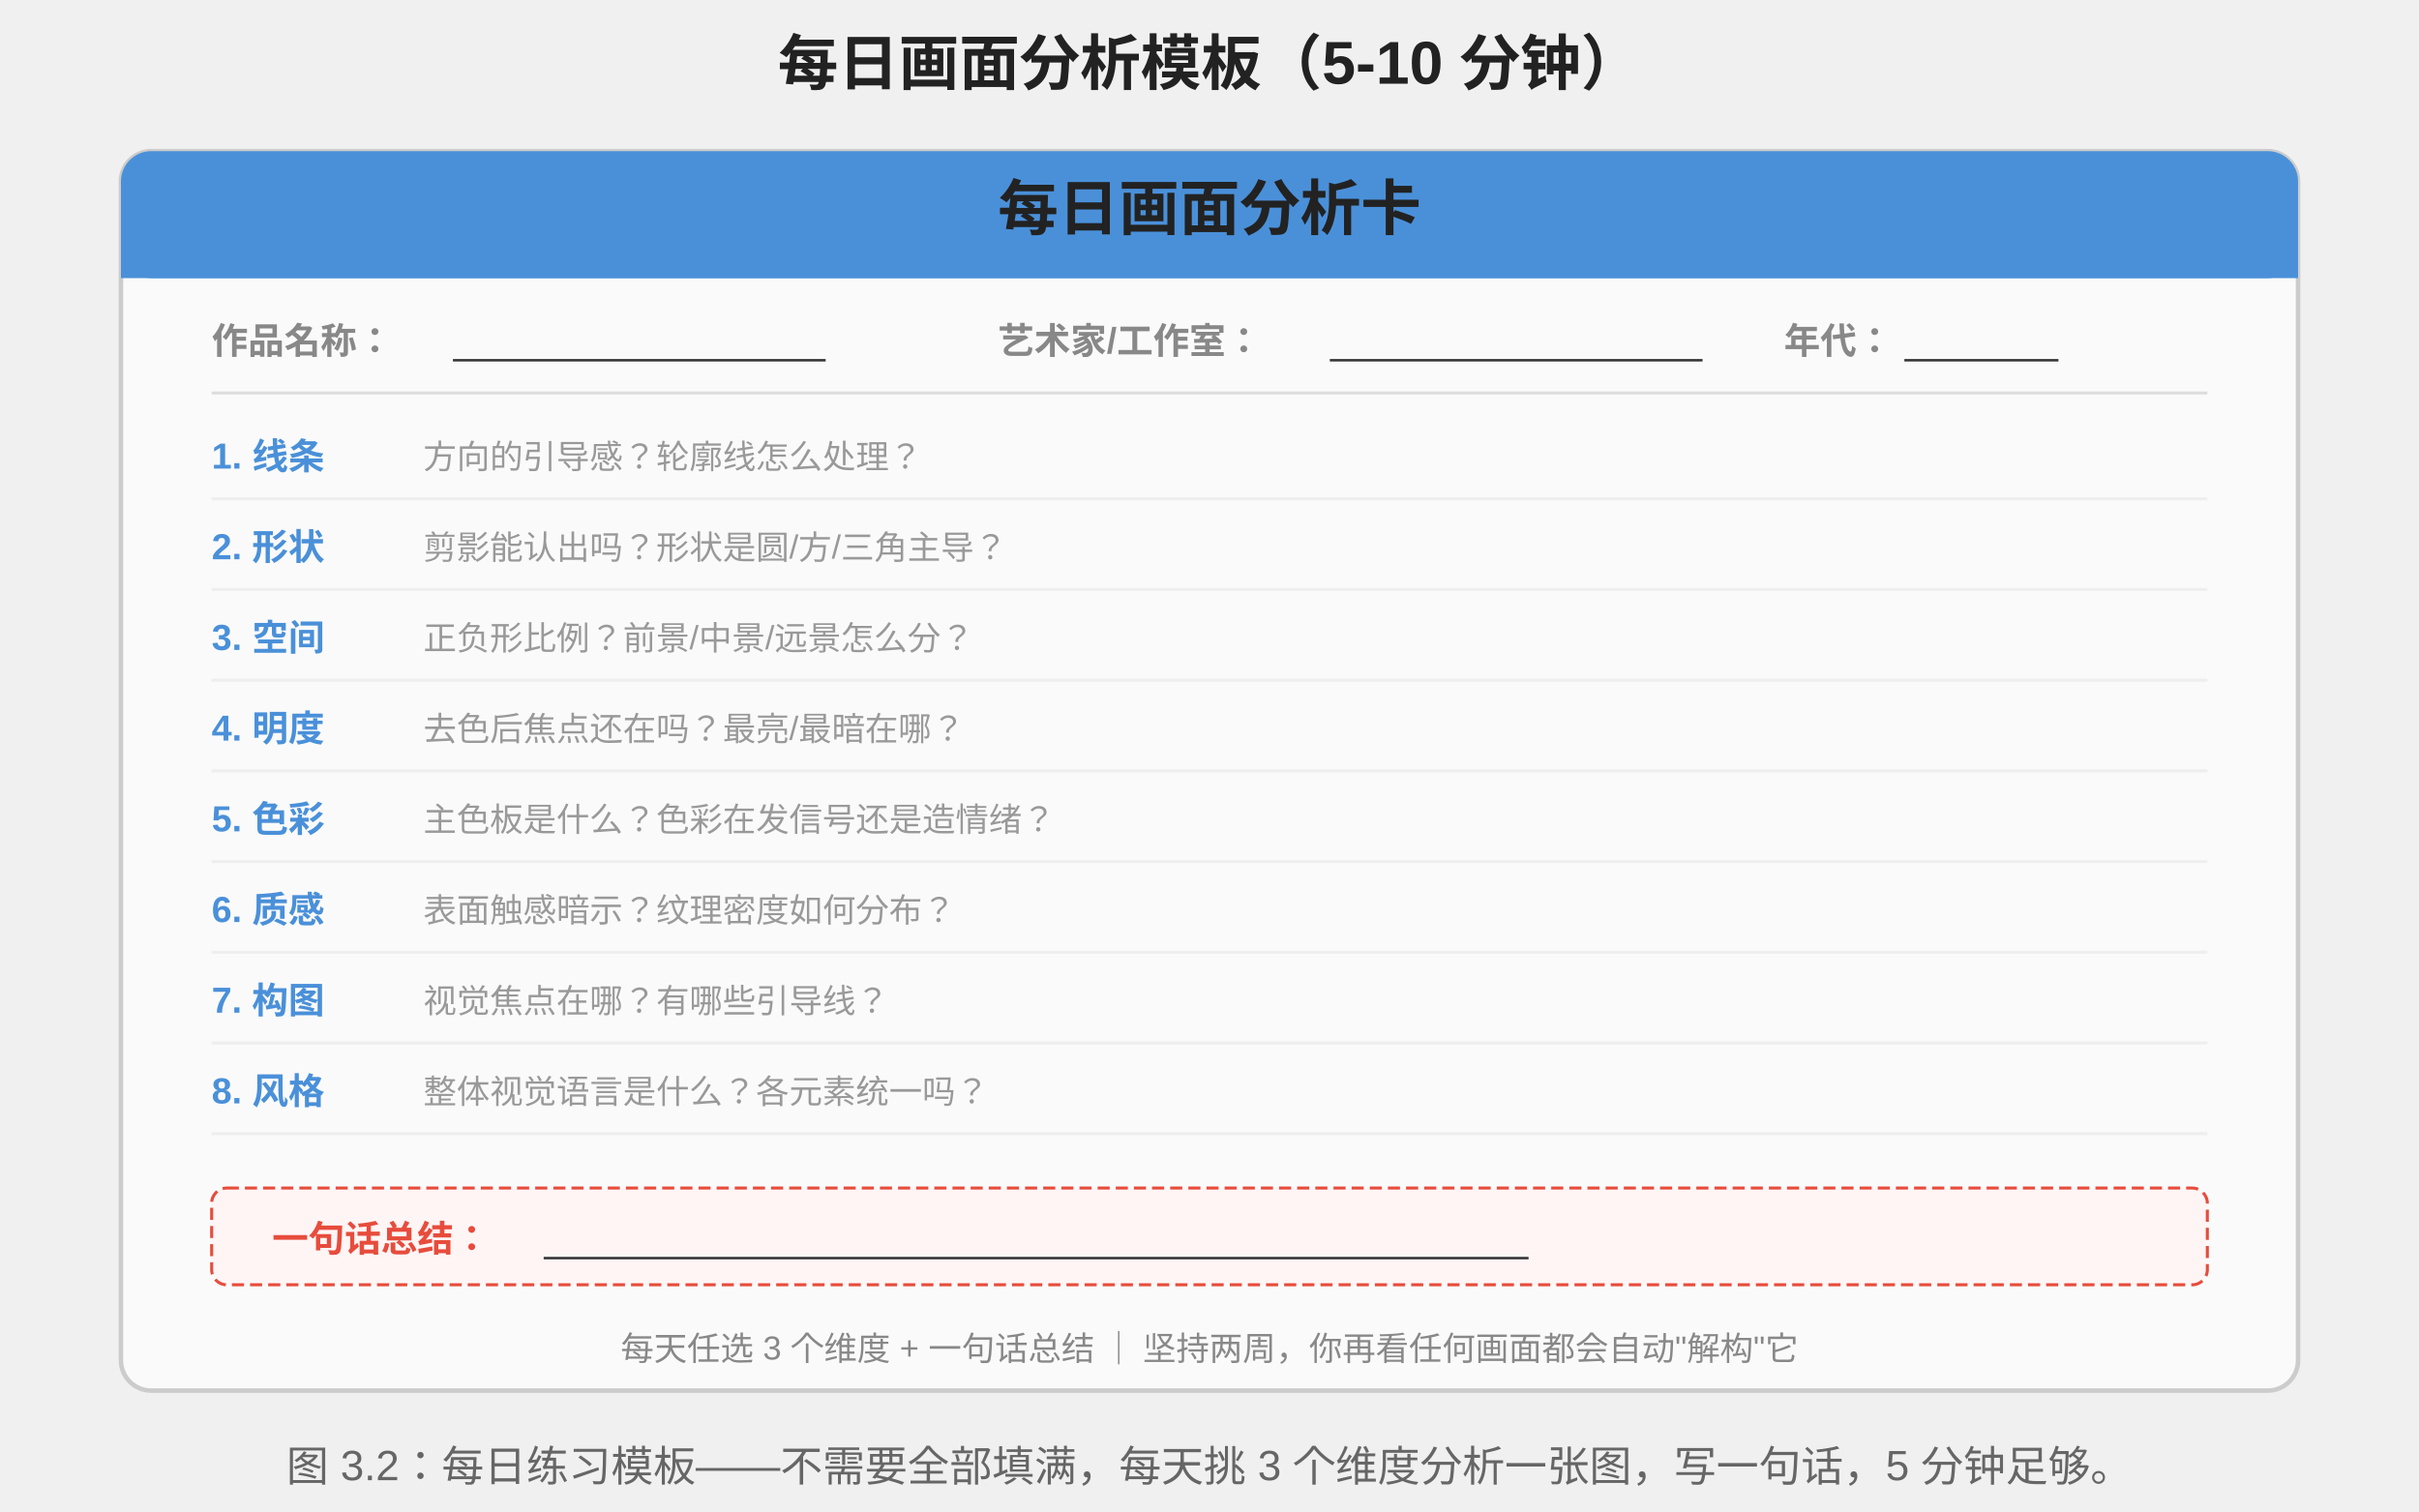
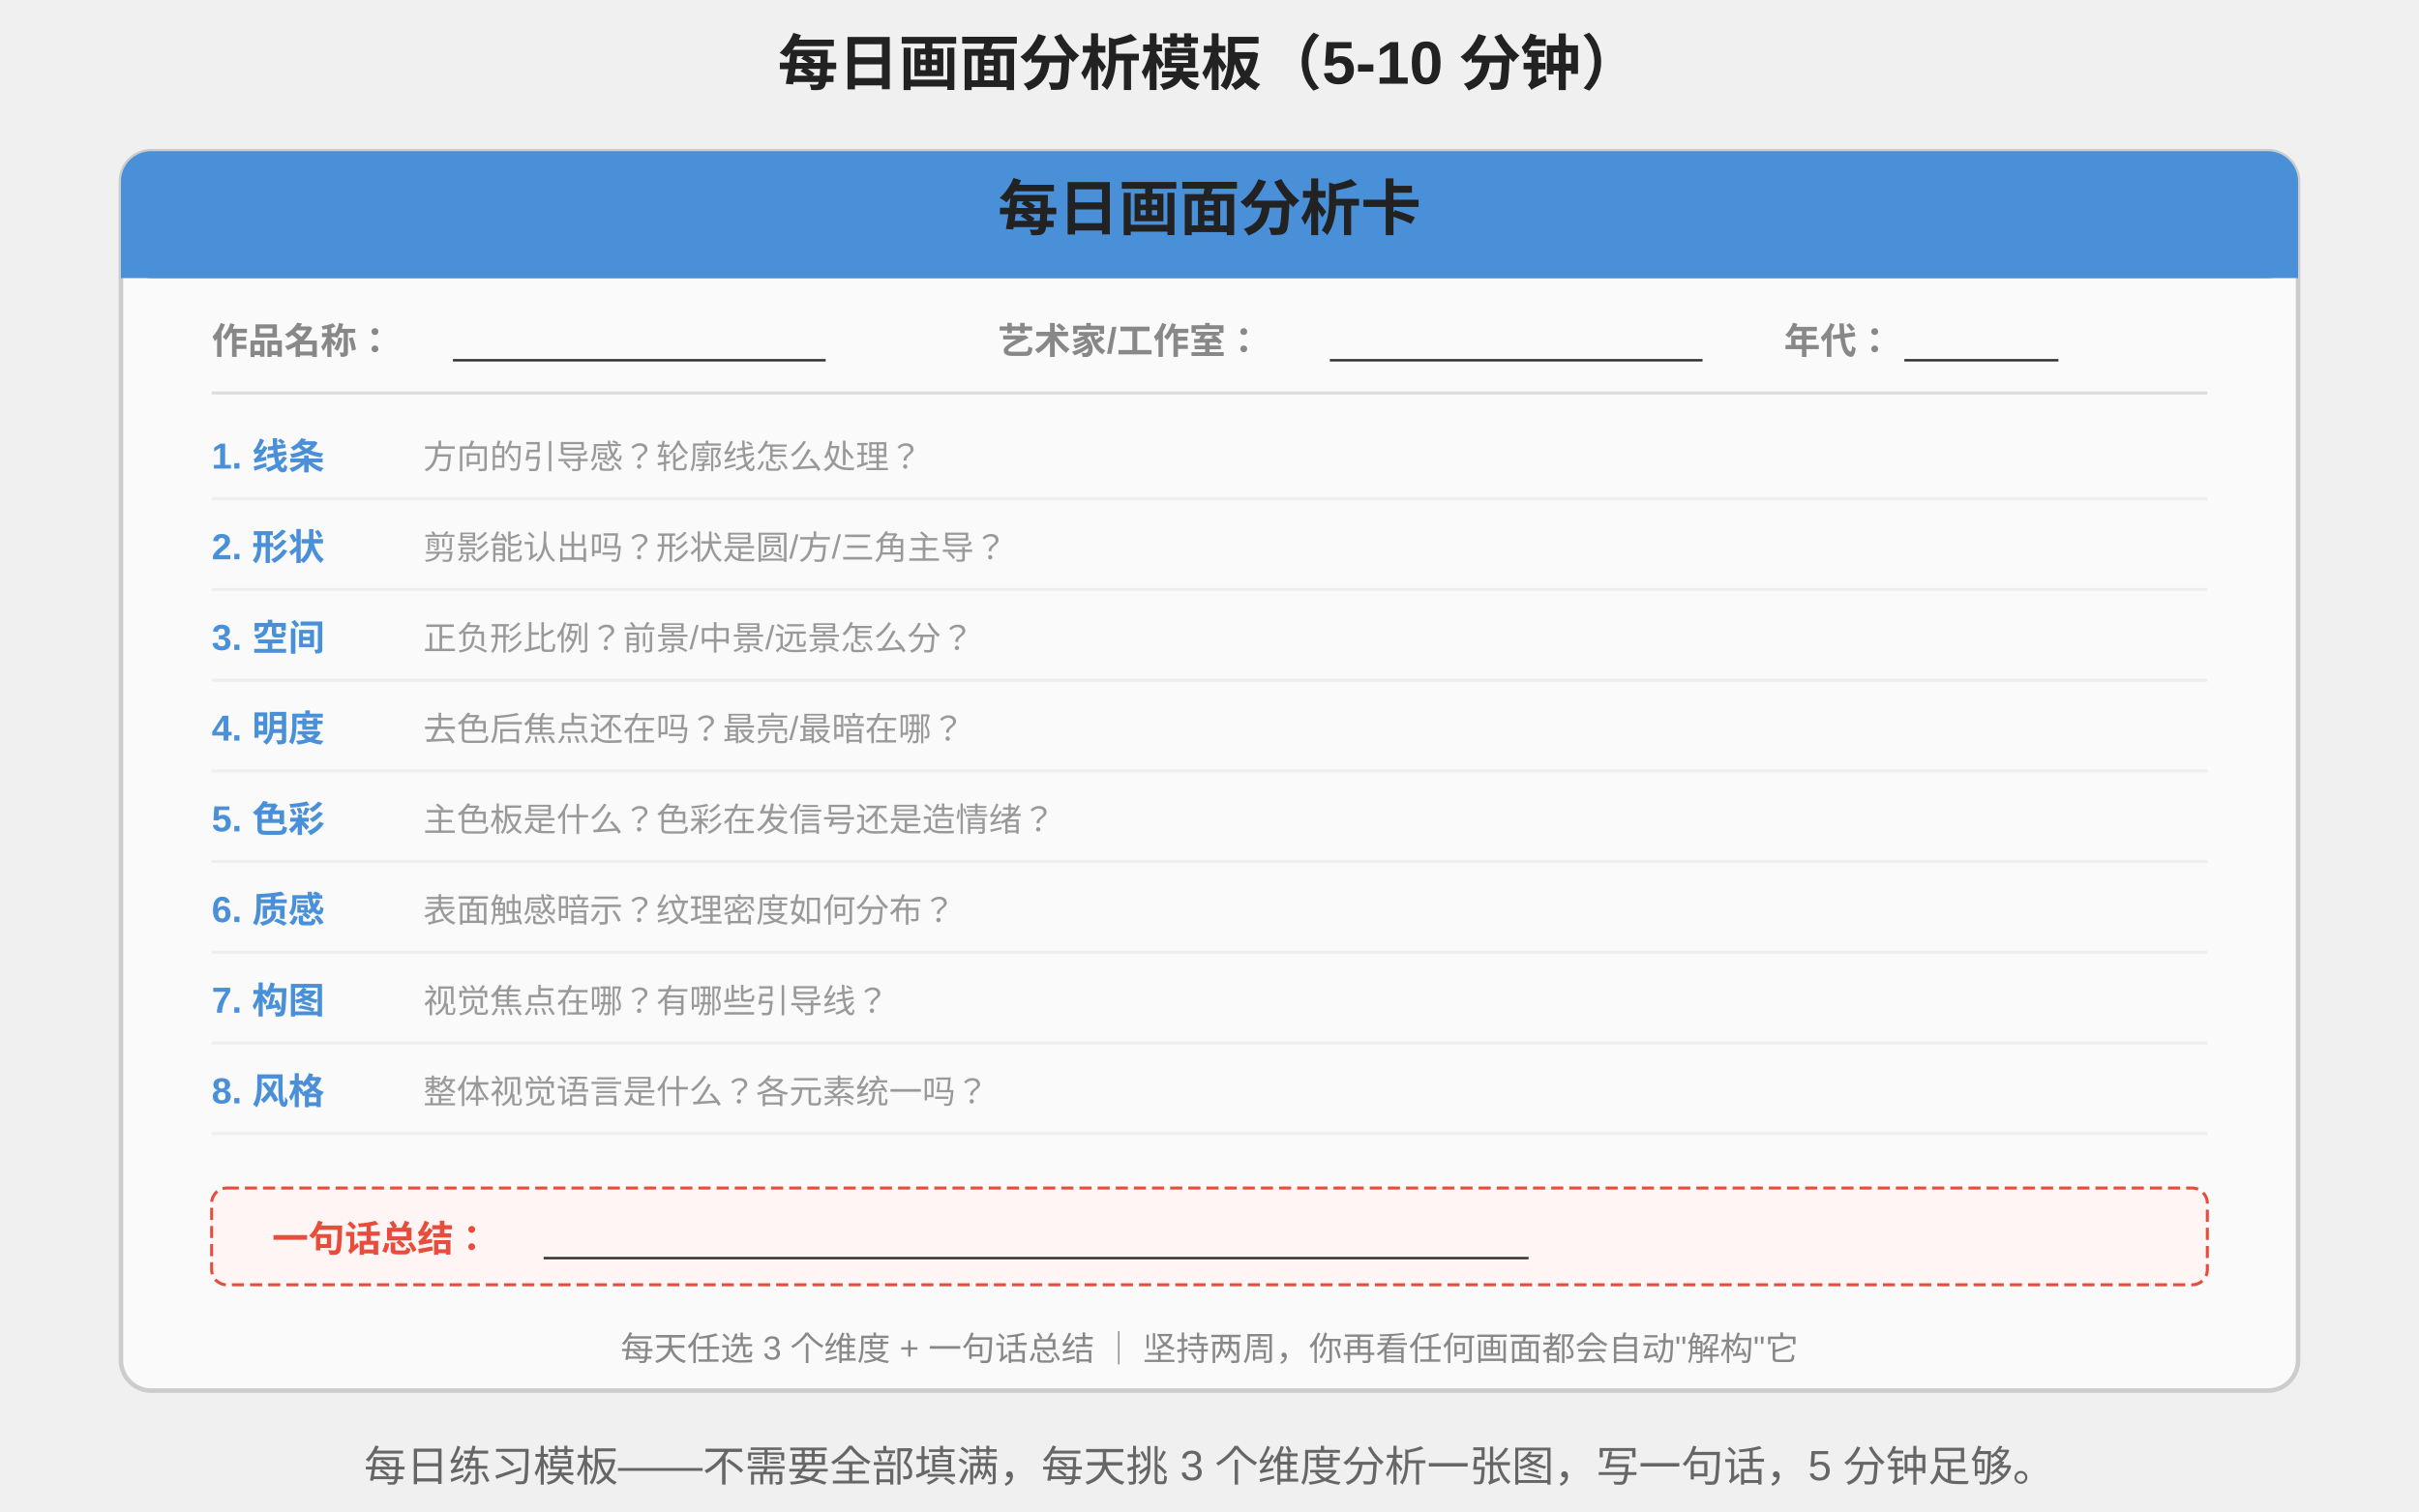
<svg xmlns="http://www.w3.org/2000/svg" viewBox="0 0 800 500" width="800" height="500" font-family="'PingFang SC','Microsoft YaHei',Arial,sans-serif">
  <style>
    .title { font-size: 20px; font-weight: bold; fill: #222; text-anchor: middle; }
    .caption { font-size: 14px; fill: #666; text-anchor: middle; }
    .card-bg { fill: #FAFAFA; stroke: #CCC; stroke-width: 1.5; }
    .card-title { font-size: 16px; font-weight: bold; fill: #222; text-anchor: middle; }
    .field-label { font-size: 12px; fill: #888; font-weight: bold; }
    .field-value { font-size: 13px; fill: #333; }
    .dim-label { font-size: 12px; font-weight: bold; fill: #4A90D9; }
    .dim-hint { font-size: 11px; fill: #999; }
    .summary-label { font-size: 12px; font-weight: bold; fill: #E74C3C; }
    .divider { stroke: #EEE; stroke-width: 1; }
    .meta-line { stroke: #DDD; stroke-width: 1; }
  </style>
  <text x="400" y="28" class="title">每日画面分析模板（5-10 分钟）</text>
  <rect x="40" y="50" width="720" height="410" rx="10" class="card-bg" />
  <rect x="40" y="50" width="720" height="42" rx="10" fill="#4A90D9" />
  <rect x="40" y="72" width="720" height="20" fill="#4A90D9" />
  <text x="400" y="76" class="title" fill="#FFF" font-size="16">每日画面分析卡</text>
  <text x="70" y="117" class="field-label">作品名称：</text>
  <text x="150" y="117" class="field-value">_________________</text>
  <text x="330" y="117" class="field-label">艺术家/工作室：</text>
  <text x="440" y="117" class="field-value">_________________</text>
  <text x="590" y="117" class="field-label">年代：</text>
  <text x="630" y="117" class="field-value">_______</text>
  <line x1="70" y1="130" x2="730" y2="130" class="meta-line" />
  <text x="70" y="155" class="dim-label">1. 线条</text>
  <text x="140" y="155" class="dim-hint">方向的引导感？轮廓线怎么处理？</text>
  <line x1="70" y1="165" x2="730" y2="165" class="divider" />
  <text x="70" y="185" class="dim-label">2. 形状</text>
  <text x="140" y="185" class="dim-hint">剪影能认出吗？形状是圆/方/三角主导？</text>
  <line x1="70" y1="195" x2="730" y2="195" class="divider" />
  <text x="70" y="215" class="dim-label">3. 空间</text>
  <text x="140" y="215" class="dim-hint">正负形比例？前景/中景/远景怎么分？</text>
  <line x1="70" y1="225" x2="730" y2="225" class="divider" />
  <text x="70" y="245" class="dim-label">4. 明度</text>
  <text x="140" y="245" class="dim-hint">去色后焦点还在吗？最亮/最暗在哪？</text>
  <line x1="70" y1="255" x2="730" y2="255" class="divider" />
  <text x="70" y="275" class="dim-label">5. 色彩</text>
  <text x="140" y="275" class="dim-hint">主色板是什么？色彩在发信号还是造情绪？</text>
  <line x1="70" y1="285" x2="730" y2="285" class="divider" />
  <text x="70" y="305" class="dim-label">6. 质感</text>
  <text x="140" y="305" class="dim-hint">表面触感暗示？纹理密度如何分布？</text>
  <line x1="70" y1="315" x2="730" y2="315" class="divider" />
  <text x="70" y="335" class="dim-label">7. 构图</text>
  <text x="140" y="335" class="dim-hint">视觉焦点在哪？有哪些引导线？</text>
  <line x1="70" y1="345" x2="730" y2="345" class="divider" />
  <text x="70" y="365" class="dim-label">8. 风格</text>
  <text x="140" y="365" class="dim-hint">整体视觉语言是什么？各元素统一吗？</text>
  <line x1="70" y1="375" x2="730" y2="375" class="divider" />
  <rect x="70" y="393" width="660" height="32" rx="5" fill="#FFF5F5" stroke="#E74C3C" stroke-width="1" stroke-dasharray="4,2" />
  <text x="90" y="414" class="summary-label">一句话总结：</text>
  <text x="180" y="414" class="field-value" fill="#E74C3C">_____________________________________________</text>
  <text x="400" y="450" fill="#888" font-size="11" text-anchor="middle">每天任选 3 个维度 + 一句话总结 ｜ 坚持两周，你再看任何画面都会自动"解构"它</text>
-   <text x="400" y="490" class="caption">图 3.2：每日练习模板——不需要全部填满，每天挑 3 个维度分析一张图，写一句话，5 分钟足够。</text>
+   <text x="400" y="490" class="caption">每日练习模板——不需要全部填满，每天挑 3 个维度分析一张图，写一句话，5 分钟足够。</text>
</svg>
